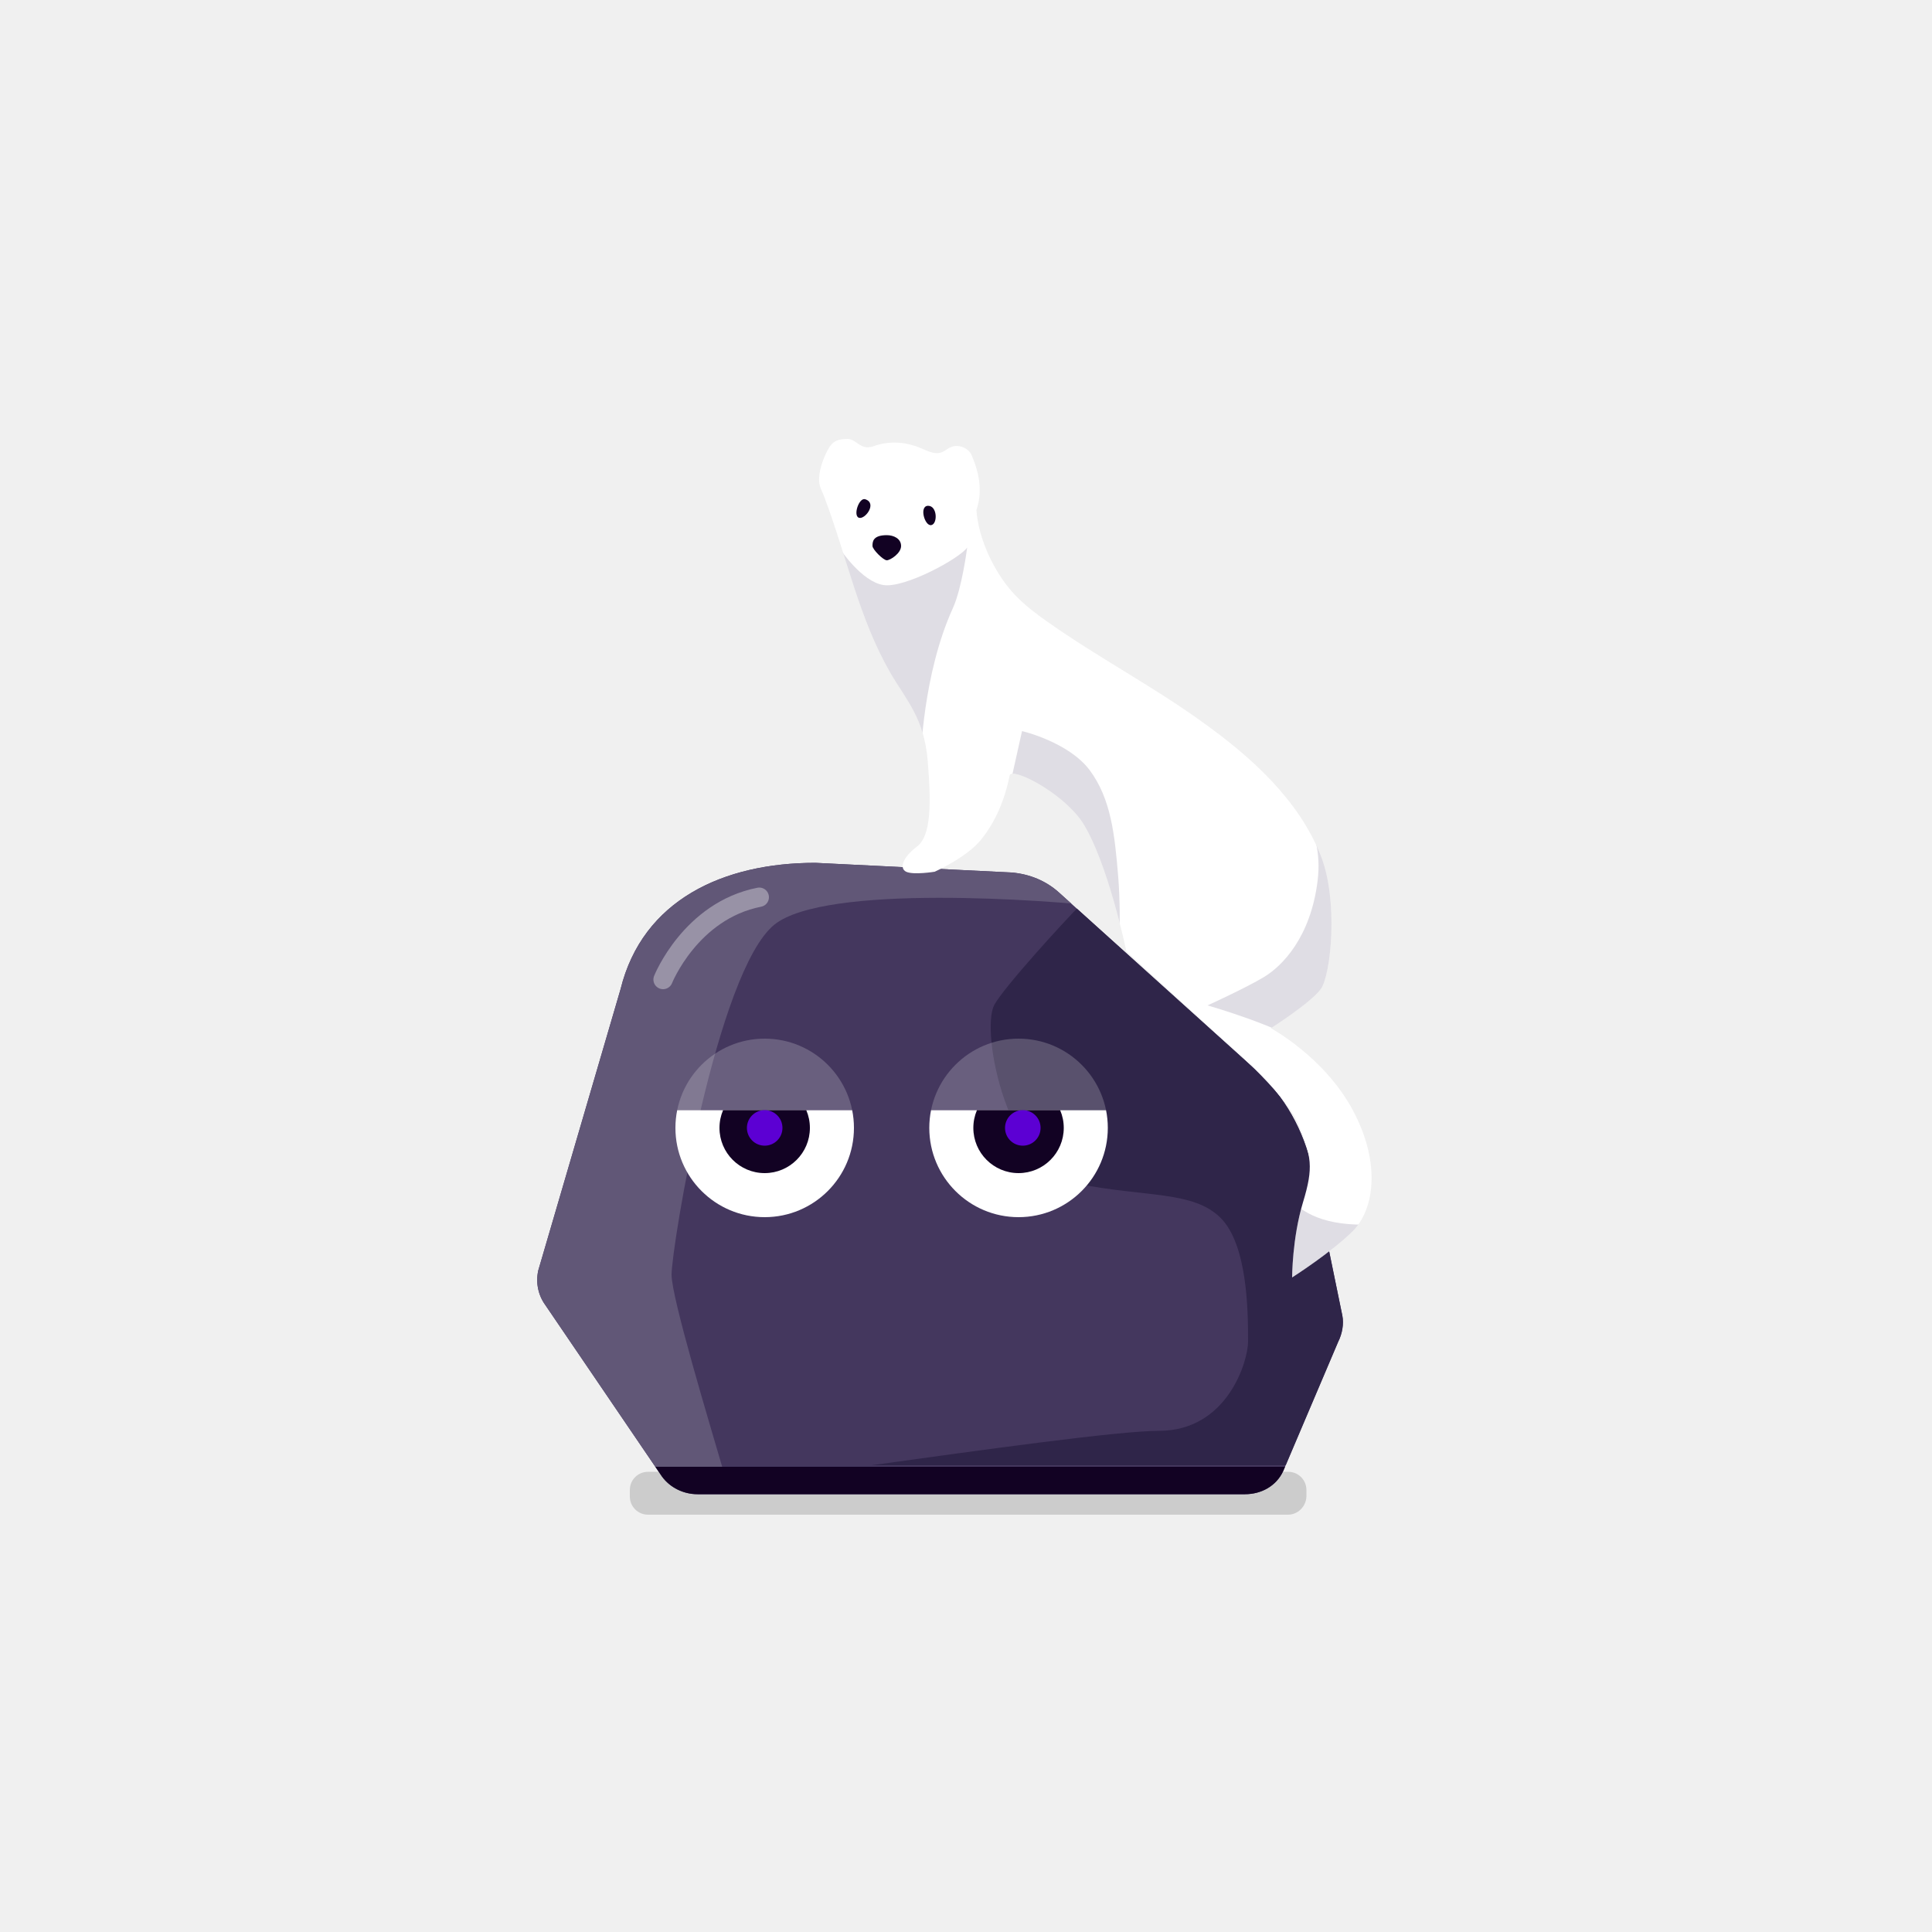
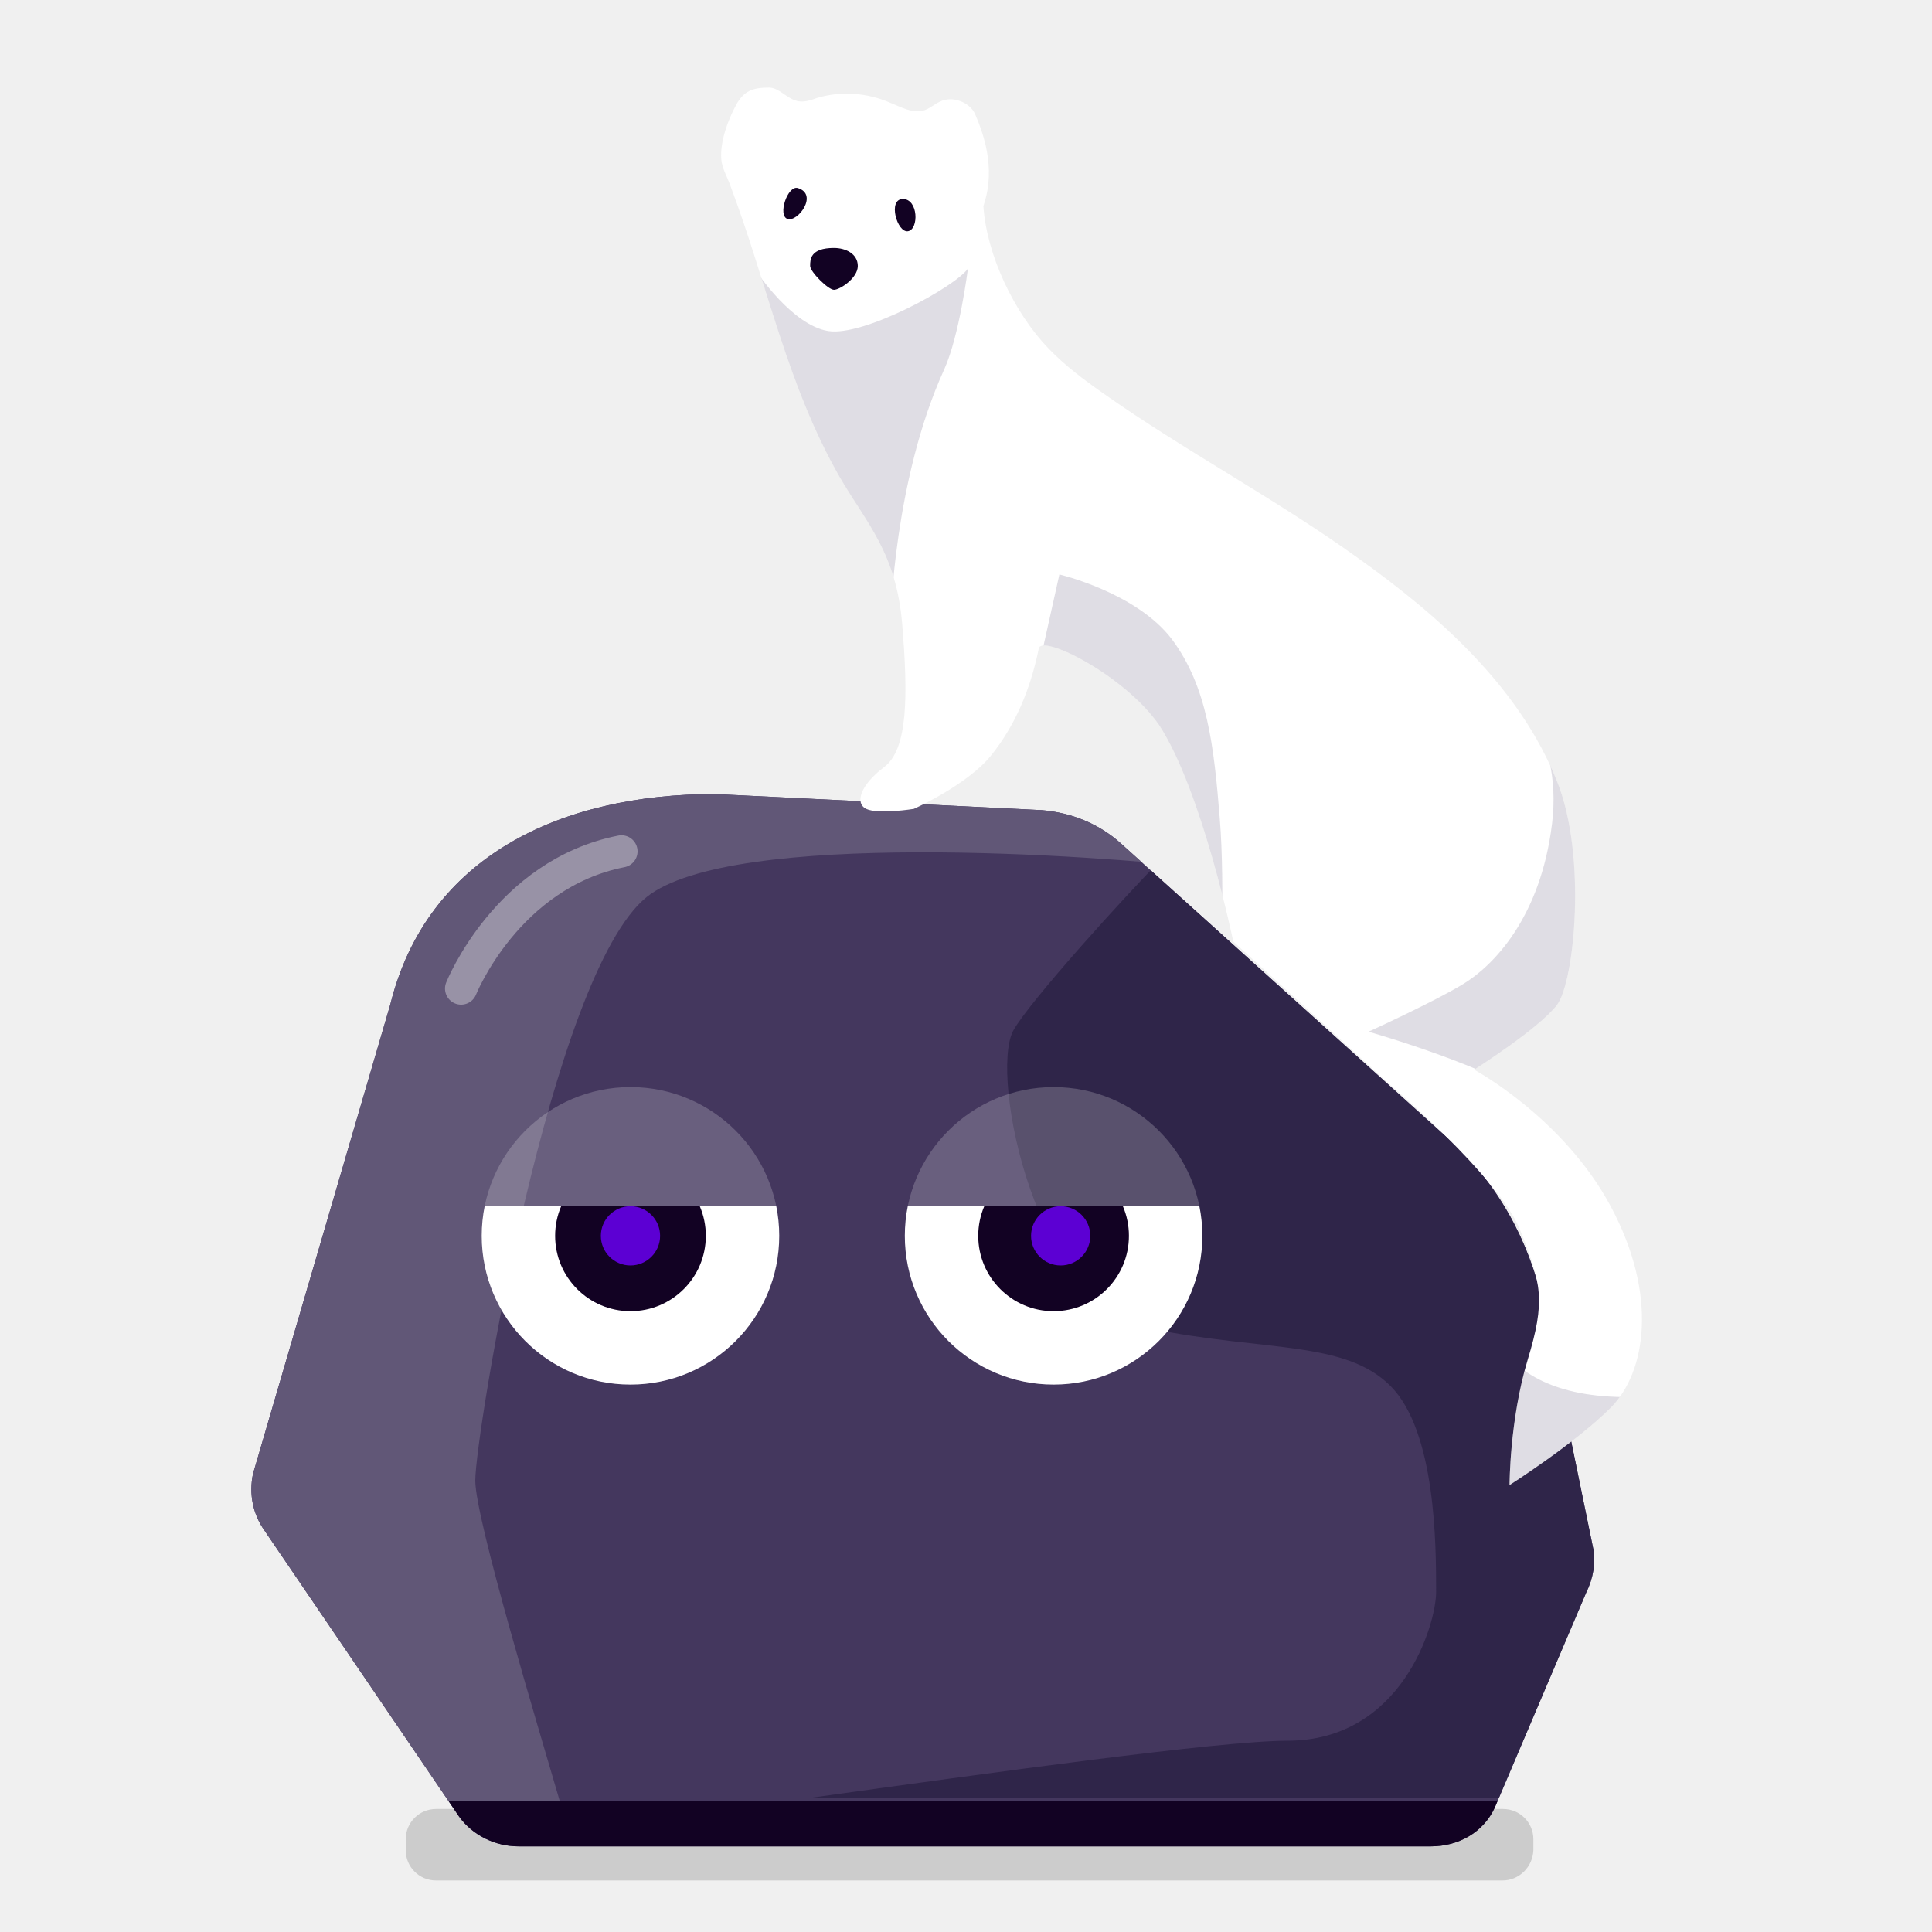
- <svg xmlns="http://www.w3.org/2000/svg" xmlns:xlink="http://www.w3.org/1999/xlink" version="1.1" id="prefix__Layer_1" x="0" y="0" viewBox="0 0 500 500" xml:space="preserve">
+ <svg xmlns="http://www.w3.org/2000/svg" xmlns:xlink="http://www.w3.org/1999/xlink" version="1.1" id="prefix__Layer_1" x="0" y="0" viewBox="100 100 300 300" xml:space="preserve">
  <style>
        .prefix__st3{fill:#120223}.prefix__st8{fill:#fff}.prefix__st9{fill:#5c00d3}.prefix__st11{opacity:.2;fill:#fff;enable-background:new}.prefix__st12{opacity:.2;clip-path:url(#prefix__SVGID_9_);fill:#615777}
    </style>
  <path d="M333.3 392H167.7c-2.6 0-4.7-2.1-4.7-4.7v-1.7c0-2.6 2.1-4.7 4.7-4.7h165.7c2.6 0 4.7 2.1 4.7 4.7v1.7c-.1 2.6-2.2 4.7-4.8 4.7z" opacity=".15" />
  <g id="prefix__Qregular">
    <path id="prefix__SVGID_5_" d="M171.3 382.1l-30.2-44.4c-1.8-2.5-2.5-5.7-1.8-8.9l21.3-72.8c5.7-23.1 26.6-32.7 50.4-32.7l50.8 2.5c4.6.4 8.9 2.1 12.4 5.3l50.8 45.8c7.5 6.8 12.4 15.6 14.6 25.6l7.8 38c.4 2.1 0 4.6-1.1 6.8l-14.2 33.4c-1.8 3.9-5.7 6-9.9 6H180.5c-3.6 0-7.1-1.7-9.2-4.6z" fill="#44375e" />
    <defs>
      <path id="prefix__SVGID_1_" d="M171.3 382.1l-30.2-44.4c-1.8-2.5-2.5-5.7-1.8-8.9l21.3-72.8c5.7-23.1 26.6-32.7 50.4-32.7l50.8 2.5c4.6.4 8.9 2.1 12.4 5.3l50.8 45.8c7.5 6.8 12.4 15.6 14.6 25.6l7.8 38c.4 2.1 0 4.6-1.1 6.8l-14.2 33.4c-1.8 3.9-5.7 6-9.9 6H180.5c-3.6 0-7.1-1.7-9.2-4.6z" />
    </defs>
    <clipPath id="prefix__SVGID_2_">
      <use xlink:href="#prefix__SVGID_1_" overflow="visible" />
    </clipPath>
    <g clip-path="url(#prefix__SVGID_2_)">
      <path class="prefix__st3" d="M167 379.6l4.6 7.1h159.5l4.6-7.1z" />
      <path d="M286.4 234.7c-15.6-1.8-72.8-6-86 4.6-14.9 12.1-26.6 83.5-26.6 90.6 0 6 9.9 38.7 13.1 49.7H167c-3.6 0-3.6 2.8-5.3 0L134 340.2c-1.8-2.5-2.5-5.7-1.8-8.9l28.4-75.3c5.7-23.1 23.8-37.7 48-37.7h34.8c3.6 0 19.2 2.5 21.3 5.3l21.7 11.1z" fill="#615777" />
      <path d="M350.3 346.2l-12.8 27c-1.8 3.6 3.2 6-1.1 6H225.6c28.1-3.9 63.9-8.9 74.3-8.9 17.8 0 23.1-18.1 23.1-23.1 0-7.1 0-24.9-7.1-32-7.1-7.1-19.5-5.3-37.3-8.9-17.8-3.6-24.9-39.1-21.3-46.2 2.5-4.6 18.1-21.7 22.7-26.3l46.2 37.7c9.2 2.8 15.6 10.7 17.1 20.3l7.8 48c.6 2.2.3 4.7-.8 6.4z" fill="#2f2549" />
      <path d="M171.6 253.5s7.1-17.8 24.9-21.3" opacity=".35" fill="none" stroke="#fff" stroke-width="5" stroke-linecap="round" stroke-miterlimit="10" />
    </g>
    <g id="prefix__EyesOpen">
      <defs>
        <path id="prefix__SVGID_3_" d="M166.6 287.3h127.9v31.6H166.6z" />
      </defs>
      <clipPath id="prefix__SVGID_4_">
        <use xlink:href="#prefix__SVGID_3_" overflow="visible" />
      </clipPath>
      <g clip-path="url(#prefix__SVGID_4_)">
        <circle class="prefix__st8" cx="197.9" cy="291.9" r="23.1" />
        <circle class="prefix__st3" cx="197.9" cy="291.9" r="11.7" />
        <circle class="prefix__st8" cx="263.6" cy="291.9" r="23.1" />
        <circle class="prefix__st3" cx="263.6" cy="291.9" r="11.7" />
        <circle class="prefix__st9" cx="197.9" cy="291.9" r="4.6" />
        <circle class="prefix__st9" cx="264.7" cy="291.9" r="4.6" />
      </g>
    </g>
    <g id="prefix__EyesClosed">
      <defs>
        <path id="prefix__SVGID_6_" d="M166.6 258.8h127.9v28.4H166.6z" />
      </defs>
      <clipPath id="prefix__SVGID_7_">
        <use xlink:href="#prefix__SVGID_6_" overflow="visible" />
      </clipPath>
      <g clip-path="url(#prefix__SVGID_7_)">
        <circle class="prefix__st11" cx="197.9" cy="291.9" r="23.1" />
        <circle class="prefix__st11" cx="263.6" cy="291.9" r="23.1" />
      </g>
    </g>
  </g>
  <defs>
    <path id="prefix__SVGID_8_" d="M261.3 200.7c-1.3 6.4-3.7 12-7.4 16.6s-12 8.3-12 8.3-5.5.9-7.4 0c-1.8-.9-.9-3.7 2.8-6.5s3.7-11.1 2.8-22.1c-.9-11.1-5.5-15.7-9.7-22.9-8.2-14.3-11.2-29.9-17-45.3-.5-1.4-1.3-2.7-1.4-4.1-.2-2.7 1-6 2.3-8.4 1.2-2.2 2.6-2.7 5.1-2.7 1.5 0 2.6 1.5 4.1 2 1.1.4 2.3 0 3.4-.4 3.7-1.1 7.7-.8 11.2.7 1.8.7 3.6 1.8 5.5 1.2 1.1-.4 2-1.4 3.2-1.6 1.7-.4 3.9.6 4.6 2.2 3.1 7 2.2 11.6 1.3 14.3.5 7.6 4.8 16.6 10.1 22.1 2.5 2.6 5.4 4.8 8.4 6.9 12.9 9.1 26.8 16.4 39.6 25.6 12.8 9.1 25.2 20.2 31 34.8 4.6 11.5 2.7 30.9 0 34.6-2.8 3.7-12.9 10.1-12.9 10.1s13.8 7.4 21.2 21.2c7.4 13.8 5.5 25.8 0 31.3s-15.7 12-15.7 12 0-10.1 2.8-19.4c2.8-9.2 2.2-11.9-1.2-20.3-3.4-8.3-20.3-22.6-20.3-22.6l-24.2-22.1s-4.8-23.3-11.5-33.6c-5.4-7.8-18.3-14.2-18.7-11.9z" />
  </defs>
  <use xlink:href="#prefix__SVGID_8_" overflow="visible" fill="#fff" />
  <clipPath id="prefix__SVGID_9_">
    <use xlink:href="#prefix__SVGID_8_" overflow="visible" />
  </clipPath>
  <path class="prefix__st12" d="M217.5 142.2s5.5 8.3 11.1 9.2c5.5.9 19.8-6.9 21.7-9.7 0 0-1.3 10.4-3.7 15.7-7.8 17.1-8.3 38.7-8.3 38.7l-18.4-36.9-.9-12.9-1.5-4.1zM260.8 205.8l3.7-16.6s12 2.8 17.5 10.1c5.5 7.4 6.5 16.6 7.4 27.7.9 11.1 0 26.7 0 26.7l-25.8-35.9-2.8-12zM333.6 205.8s9.2 7.4 7.4 22.1c-1.8 14.7-9.2 22.1-13.8 24.9s-14.7 7.4-14.7 7.4 19.4 5.5 26.7 11.1 17.5-18.4 17.5-18.4l-1.8-33.2-21.3-13.9zM330.9 303.5s.9 16.6 29.5 12.9c28.6-3.7-5.5 20.3-5.5 20.3L319 350.5l-7.4-37.8 19.3-9.2z" />
  <path class="prefix__st3" d="M223.9 129.2c-1.6-.5-3.2 4.3-1.6 4.8s4.8-3.8 1.6-4.8M240.2 130.9c-2.4 0-.9 5.3.8 5s1.6-5-.8-5zM229.5 138.5c-3.7 0-3.7 1.8-3.7 2.8 0 .9 2.8 3.7 3.7 3.7.9 0 3.7-1.8 3.7-3.7s-1.9-2.8-3.7-2.8z" />
</svg>
